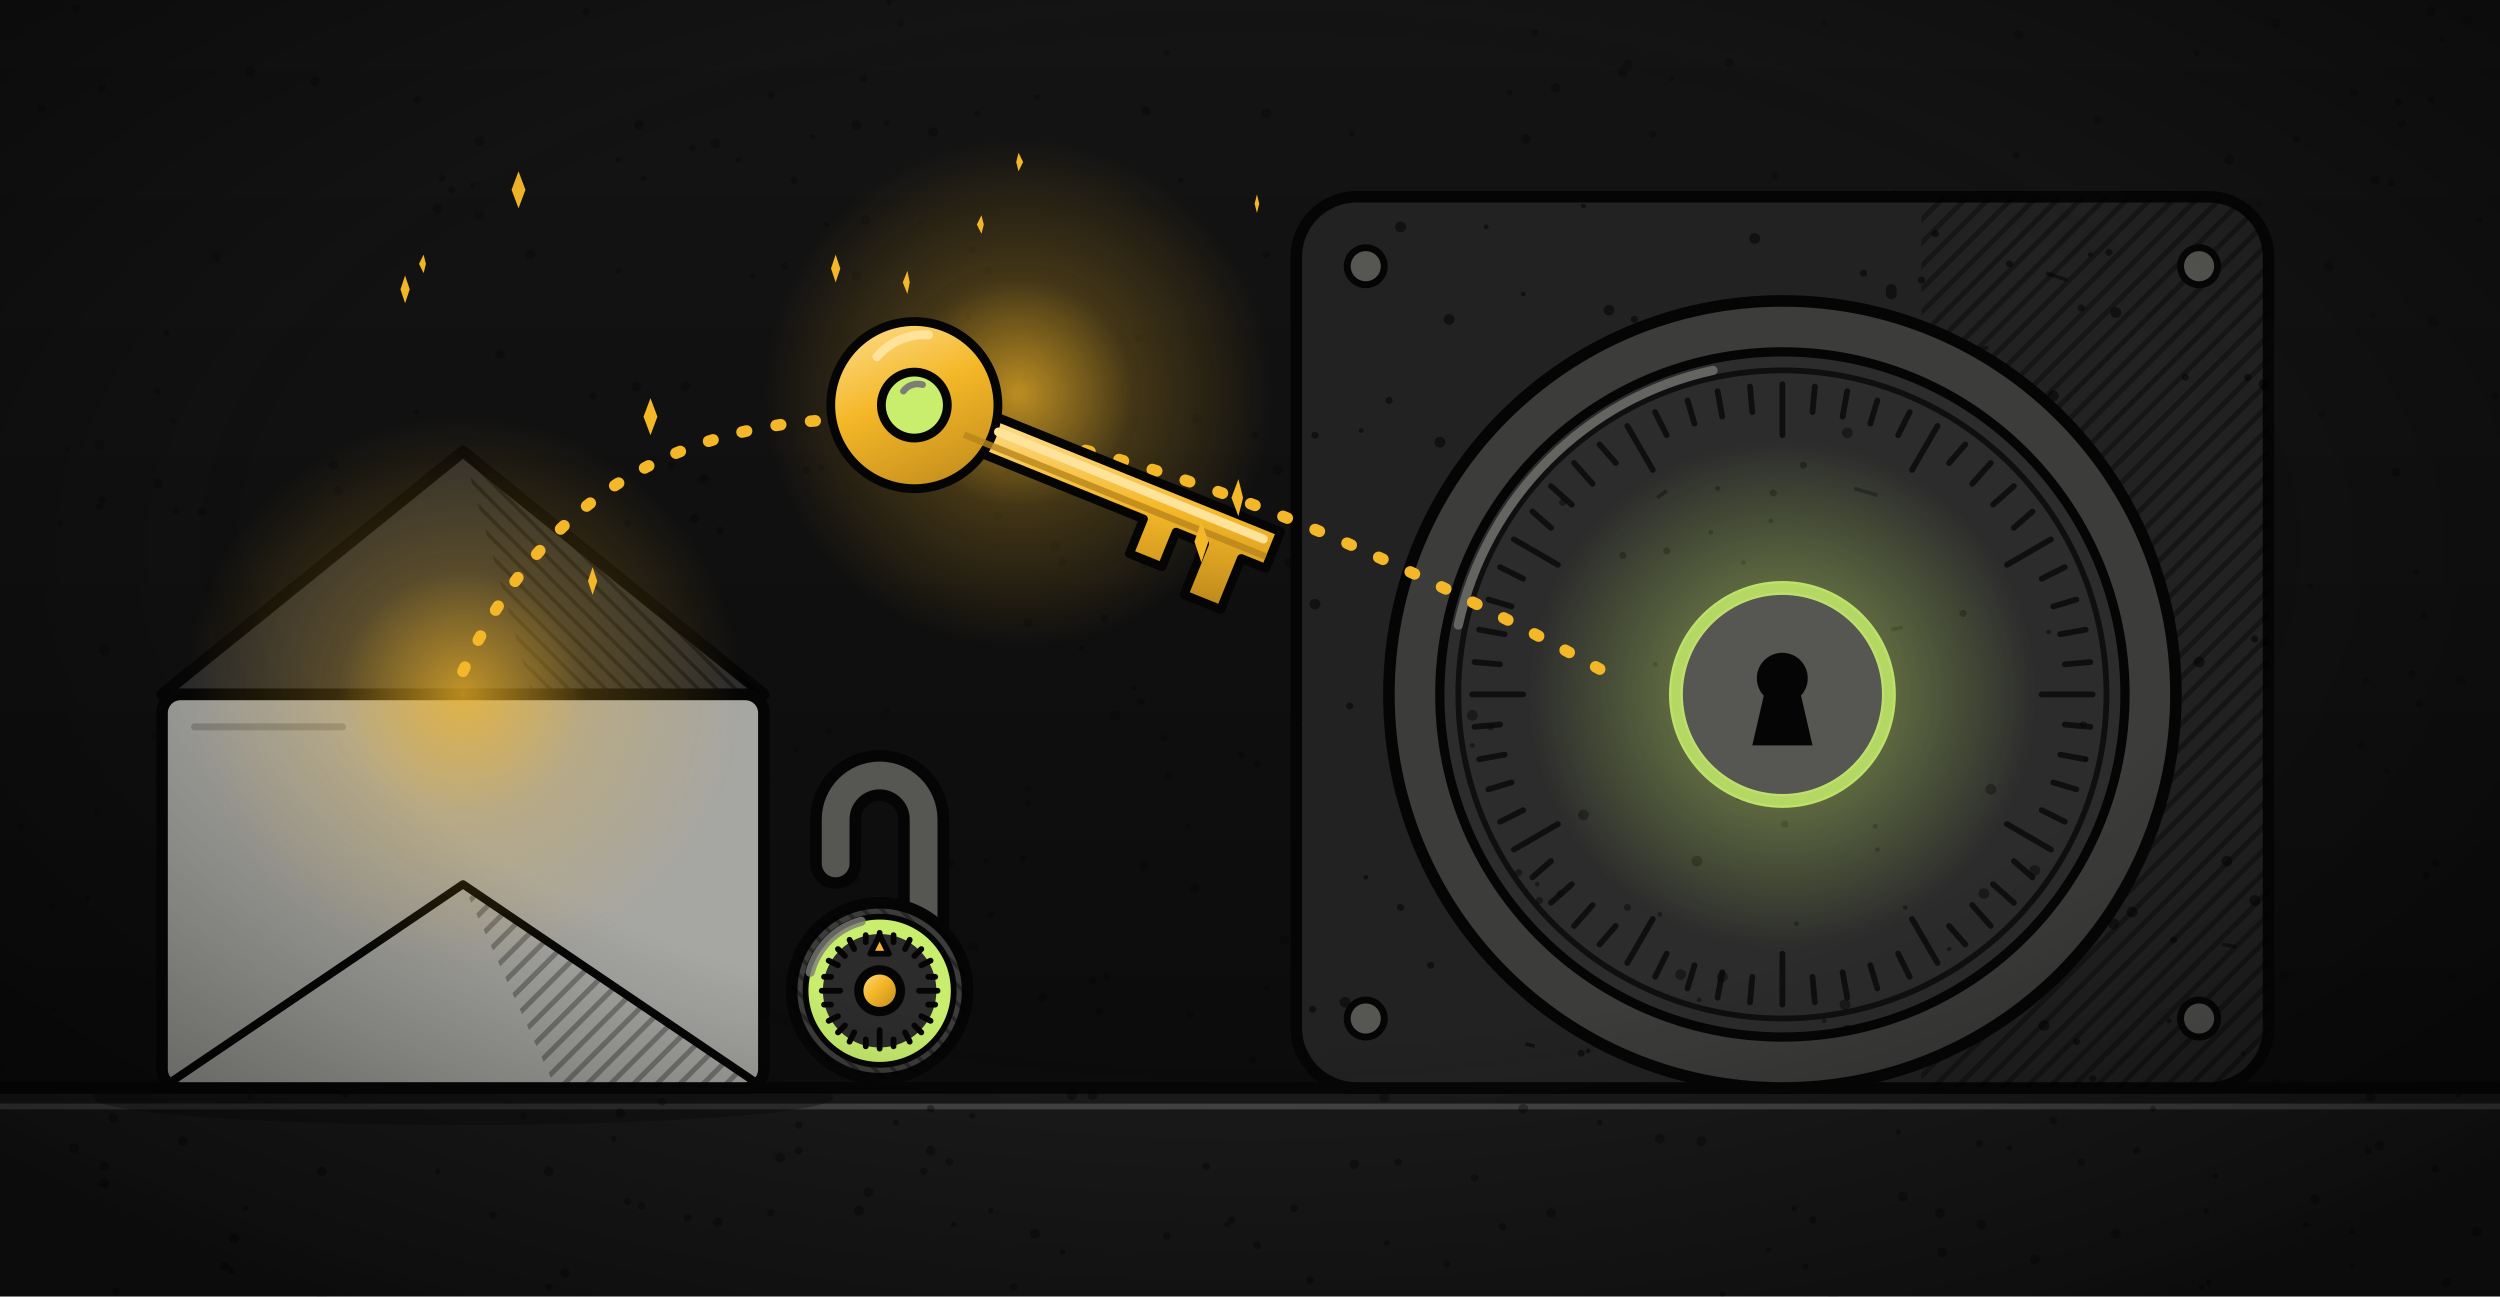
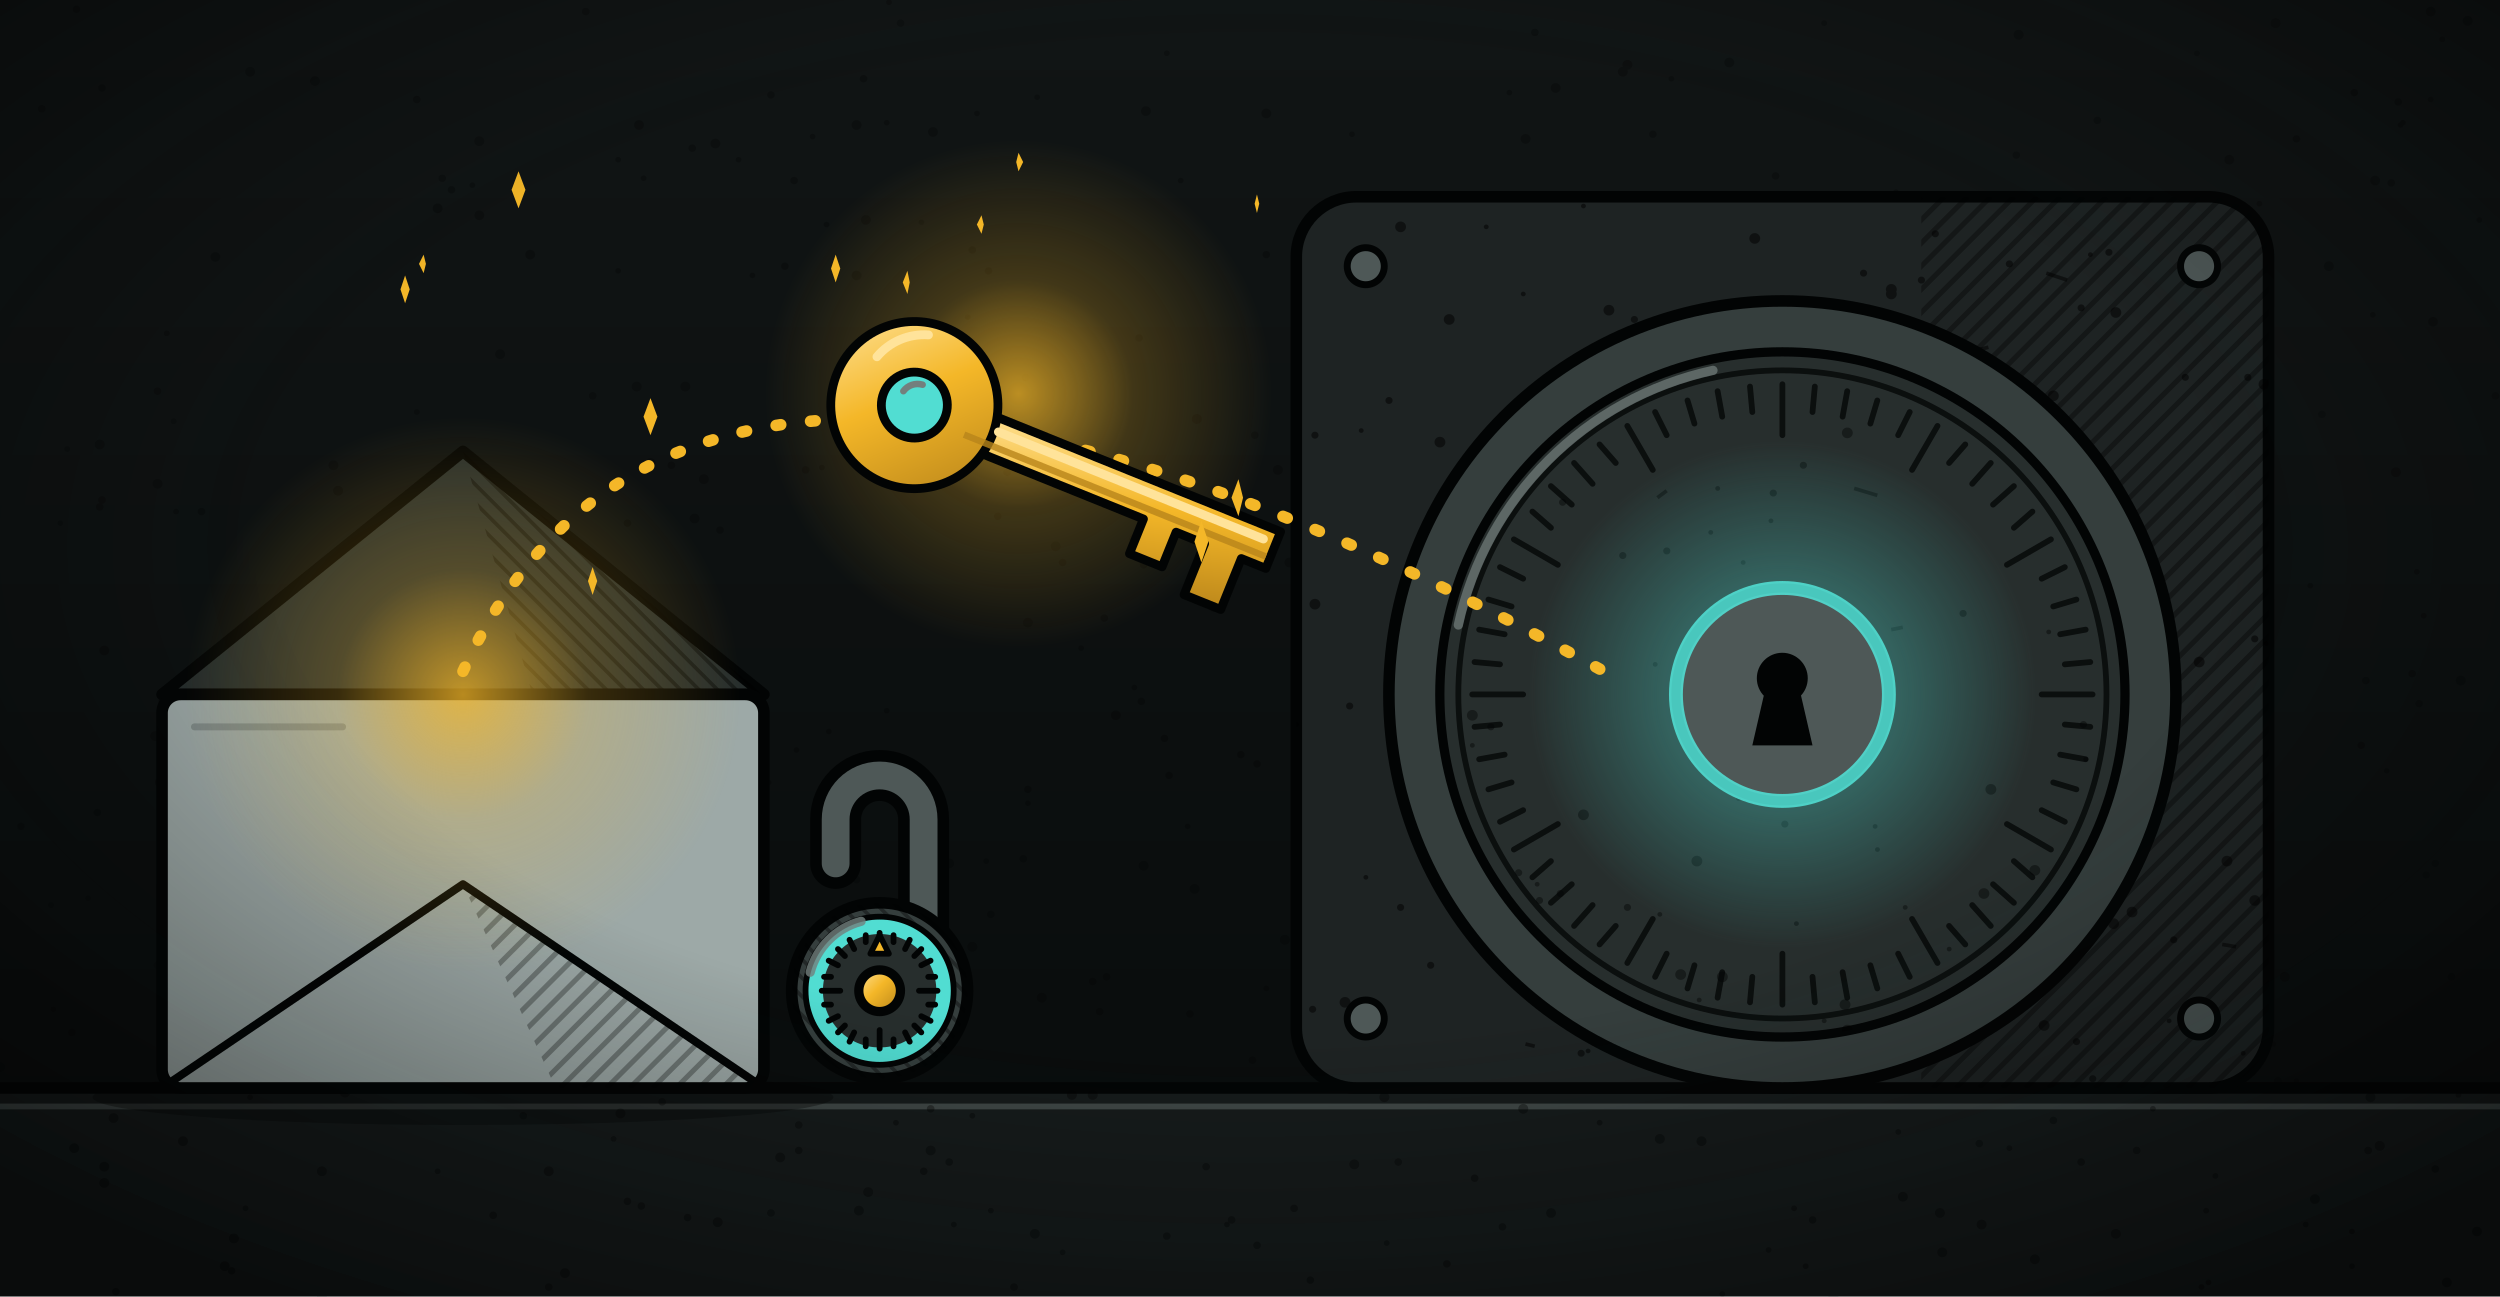
<svg xmlns="http://www.w3.org/2000/svg" viewBox="0 0 1080 560" width="1080" height="560">
  <defs>
    <radialGradient id="vig" cx="50%" cy="42%" r="70%">
-       <stop offset="55%" stop-color="#0A0A0A" stop-opacity="0" />
+       <stop offset="55%" stop-color="#080B0B" stop-opacity="0" />
      <stop offset="100%" stop-color="#000000" stop-opacity="0.55" />
    </radialGradient>
    <radialGradient id="glow">
      <stop offset="0%" stop-color="#F4B728" stop-opacity="0.75" />
      <stop offset="45%" stop-color="#F4B728" stop-opacity="0.22" />
      <stop offset="100%" stop-color="#F4B728" stop-opacity="0" />
    </radialGradient>
    <radialGradient id="glowl">
-       <stop offset="0%" stop-color="#C9EE6E" stop-opacity="0.55" />
-       <stop offset="100%" stop-color="#C9EE6E" stop-opacity="0" />
+       <stop offset="0%" stop-color="#51DDD2" stop-opacity="0.55" />
+       <stop offset="100%" stop-color="#51DDD2" stop-opacity="0" />
    </radialGradient>
    <linearGradient id="sky" x1="0" y1="0" x2="0" y2="1">
-       <stop offset="0" stop-color="#141414" />
-       <stop offset="1" stop-color="#0A0A0A" />
+       <stop offset="0" stop-color="#111515" />
+       <stop offset="1" stop-color="#080B0B" />
    </linearGradient>
    <linearGradient id="goldg" x1="0" y1="0" x2="1" y2="1">
      <stop offset="0" stop-color="#FFE39A" />
      <stop offset=".45" stop-color="#F4B728" />
      <stop offset="1" stop-color="#B8841A" />
    </linearGradient>
    <clipPath id="cv">
      <rect width="1080" height="560" />
    </clipPath>
  </defs>
  <g clip-path="url(#cv)">
    <rect width="1080" height="560" fill="url(#sky)" />
    <clipPath id="t1">
      <rect width="1080" height="560" />
    </clipPath>
    <g clip-path="url(#t1)" opacity="0.24">
      <path d="M1044 247h.1M38 388h.1M828 133h.1M673 345h.1M99 400h.1M543 493h.1M288 367h.1M490 297h.1M177 312h.1M29 194h.1M871 99h.1M940 333h.1M319 69h.1M76 221h.1M966 450h.1M72 144h.1M744 532h.1M455 533h.1M510 78h.1M75 182h.1M722 34h.1M819 83h.1M344 324h.1M200 352h.1M1047 266h.1M78 388h.1M636 307h.1M278 77h.1M426 372h.1M358 316h.1M1025 136h.1M824 378h.1M652 40h.1M1055 17h.1M261 551h.1M448 42h.1M617 207h.1M1071 95h.1M383 307h.1M751 112h.1M342 480h.1M169 516h.1M740 276h.1M900 88h.1M976 88h.1M26 226h.1M776 402h.1M771 272h.1M181 444h.1M296 548h.1M217 293h.1M524 263h.1M22 391h.1M998 253h.1M423 536h.1M398 96h.1M868 287h.1M137 378h.1M788 10h.1M815 495h.1M920 274h.1M801 292h.1M1031 333h.1M798 280h.1M669 487h.1M97 390h.1M520 475h.1M680 241h.1M422 49h.1M383 53h.1M467 280h.1M666 139h.1M851 394h.1M682 187h.1M852 542h.1M183 318h.1M549 524h.1M992 467h.1M820 252h.1M325 119h.1M444 347h.1M582 434h.1M1037 54h.1M1051 481h.1M105 551h.1M23 436h.1M685 251h.1M180 178h.1M355 202h.1M686 291h.1M949 23h.1M547 427h.1M513 357h.1M982 451h.1M204 80h.1M365 518h.1M100 499h.1M218 361h.1M351 59h.1M96 324h.1M839 531h.1M267 117h.1M504 23h.1M869 534h.1M1050 43h.1M79 538h.1M584 58h.1M418 137h.1M874 106h.1M267 69h.1M822 155h.1M357 97h.1M332 338h.1M1038 53h.1M73 402h.1M630 205h.1M565 545h.1M957 389h.1M384 1h.1" stroke="#000000" stroke-width="2.4" stroke-linecap="round" />
      <path d="M70 303h.1M68 169h.1M1017 40h.1M155 265h.1M180 43h.1M1033 79h.1M324 475h.1M44 216h.1M536 326h.1M514 438h.1M475 437h.1M111 471h.1M875 88h.1M1078 171h.1M428 395h.1M541 458h.1M43 219h.1M224 461h.1M1011 513h.1M580 516h.1M906 52h.1M299 64h.1M430 196h.1M251 275h.1M333 41h.1M322 471h.1M31 446h.1M714 58h.1M959 501h.1M1059 422h.1M323 384h.1M210 456h.1M367 187h.1M1052 373h.1M980 473h.1M835 478h.1M578 336h.1M44 38h.1M744 213h.1M895 239h.1M933 200h.1M1048 378h.1M505 335h.1M311 229h.1M253 5h.1M348 203h.1M769 360h.1M1045 304h.1M879 229h.1M815 329h.1M137 439h.1M105 312h.1M258 391h.1M1003 179h.1M992 60h.1M969 97h.1M281 181h.1M623 381h.1M659 340h.1M542 188h.1M875 244h.1M622 305h.1M678 116h.1M882 463h.1M748 466h.1M1042 291h.1M870 382h.1M195 82h.1M191 77h.1M101 303h.1M649 150h.1M929 264h.1M478 422h.1M370 380h.1M734 290h.1M18 491h.1M255 427h.1M427 117h.1M373 34h.1M964 136h.1M984 467h.1M459 243h.1M650 369h.1M1022 294h.1M115 505h.1M205 290h.1M815 459h.1M832 524h.1M18 47h.1M376 187h.1M389 10h.1M622 171h.1M716 556h.1M492 146h.1M547 110h.1M205 462h.1M704 379h.1M342 518h.1M449 524h.1M435 204h.1M320 461h.1M256 171h.1M444 341h.1M241 311h.1M271 226h.1M204 547h.1M1020 322h.1M979 237h.1M339 115h.1M681 225h.1M472 424h.1M767 76h.1M290 544h.1M871 67h.1M68 417h.1M360 482h.1M493 303h.1M33 4h.1M940 334h.1M456 532h.1M42 351h.1M9 357h.1M793 371h.1M442 371h.1M625 516h.1M290 201h.1M1037 487h.1M443 163h.1M543 330h.1M431 223h.1M775 479h.1M212 365h.1M194 291h.1M122 375h.1M747 449h.1M945 85h.1M538 520h.1M140 318h.1M343 78h.1M870 357h.1M224 343h.1M87 221h.1M420 108h.1M494 244h.1M1036 44h.1M83 421h.1M503 319h.1M477 267h.1M798 392h.1M663 14h.1" stroke="#000000" stroke-width="3.2" stroke-linecap="round" />
      <path d="M98 528h.1M1066 9h.1M74 378h.1M625 151h.1M490 233h.1M450 431h.1M883 368h.1M207 61h.1M1050 475h.1M349 441h.1M547 49h.1M1006 115h.1M326 455h.1M165 508h.1M674 518h.1M300 224h.1M296 167h.1M304 207h.1M374 95h.1M494 374h.1M608 533h.1M495 48h.1M557 243h.1M282 272h.1M237 282h.1M983 10h.1M516 384h.1M1026 78h.1M672 38h.1M987 422h.1M139 560h.1M673 111h.1M160 379h.1M229 110h.1M670 409h.1M703 28h.1M630 149h.1M648 484h.1M258 248h.1M188 530h.1M555 406h.1M403 57h.1M571 225h.1M424 164h.1M654 378h.1M93 111h.1M171 371h.1M108 31h.1M1058 521h.1M1050 5h.1M642 159h.1M872 15h.1M892 457h.1M953 359h.1M456 236h.1M630 140h.1M833 437h.1M925 341h.1M444 269h.1M189 90h.1M757 365h.1M900 411h.1M968 551h.1M704 290h.1M689 530h.1M696 538h.1M69 338h.1M952 198h.1M659 60h.1M482 309h.1M45 281h.1M624 348h.1M619 189h.1M370 119h.1M602 193h.1M144 201h.1M136 35h.1M171 346h.1M663 335h.1M852 421h.1M207 93h.1M248 237h.1M410 373h.1M281 200h.1M167 354h.1M936 508h.1M701 31h.1M729 144h.1M67 318h.1M963 69h.1M875 403h.1M565 481h.1M747 27h.1M403 163h.1M509 485h.1M146 212h.1M1063 294h.1M330 529h.1M43 192h.1M7 478h.1M240 363h.1M600 499h.1M68 209h.1M0 461h.1M579 123h.1M275 167h.1M805 119h.1M216 153h.1M972 297h.1M792 560h.1M956 132h.1M62 500h.1M552 203h.1M684 455h.1M353 539h.1M309 62h.1M517 181h.1M760 110h.1M951 428h.1M1035 204h.1M956 270h.1M314 431h.1M370 54h.1M561 286h.1M1051 139h.1M90 436h.1M219 368h.1M420 409h.1M257 426h.1M953 276h.1M121 294h.1M915 92h.1M148 541h.1M276 54h.1" stroke="#000000" stroke-width="4.2" stroke-linecap="round" />
    </g>
-     <rect y="470" width="1080" height="90" fill="#1A1A1A" />
-     <path d="M0 470H1080" stroke="#050505" stroke-width="5" />
-     <path d="M0 478H1080" stroke="#7C7C78" stroke-width="2.5" opacity=".45" />
+     <rect y="470" width="1080" height="90" fill="#161B1B" />
+     <path d="M0 470H1080" stroke="#020404" stroke-width="5" />
+     <path d="M0 478H1080" stroke="#737F7D" stroke-width="2.5" opacity=".45" />
    <clipPath id="t2">
      <rect y="470" width="1080" height="90" />
    </clipPath>
    <g clip-path="url(#t2)" opacity="0.35">
      <path d="M820 489h.1M420 482h.1M265 492h.1M775 522h.1M387 485h.1M1016 547h.1M1062 473h.1M953 523h.1M1016 532h.1M930 479h.1M954 554h.1M459 541h.1M957 508h.1M868 496h.1M780 547h.1M951 556h.1M691 485h.1M412 529h.1M189 506h.1M744 559h.1M428 523h.1M106 522h.1M108 474h.1M530 529h.1M764 540h.1M996 529h.1M599 537h.1" stroke="#000000" stroke-width="2.4" stroke-linecap="round" />
      <path d="M899 502h.1M297 526h.1M504 534h.1M625 546h.1M637 509h.1M604 502h.1M100 549h.1M566 553h.1M1052 505h.1M649 530h.1M1023 497h.1M402 479h.1M410 502h.1M783 527h.1M333 524h.1M399 506h.1M345 486h.1M855 494h.1M559 522h.1M543 538h.1M438 556h.1M532 527h.1M50 558h.1M345 497h.1M213 525h.1M226 482h.1M923 497h.1M277 521h.1M887 484h.1M271 519h.1M237 556h.1M286 476h.1M521 504h.1" stroke="#000000" stroke-width="3.2" stroke-linecap="round" />
      <path d="M49 483h.1M337 500h.1M658 479h.1M1070 532h.1M1000 518h.1M268 481h.1M402 497h.1M101 535h.1M310 528h.1M1024 474h.1M244 550h.1M735 493h.1M463 473h.1M585 503h.1M371 523h.1M32 496h.1M139 506h.1M447 533h.1M879 544h.1M914 533h.1M1028 495h.1M856 529h.1M237 506h.1M670 524h.1M45 511h.1M79 493h.1M472 473h.1M717 492h.1M822 517h.1M149 472h.1M598 474h.1M838 524h.1M97 547h.1M45 504h.1M375 515h.1M1057 554h.1M839 541h.1" stroke="#000000" stroke-width="4.2" stroke-linecap="round" />
    </g>
-     <rect x="560" y="85" width="420" height="385" rx="26" fill="#222222" stroke="#050505" stroke-width="5" />
+     <rect x="560" y="85" width="420" height="385" rx="26" fill="#1E2323" stroke="#020404" stroke-width="5" />
    <clipPath id="t3">
      <rect x="560" y="85" width="420" height="385" rx="26" />
    </clipPath>
    <g clip-path="url(#t3)" opacity=".5">
      <path d="M787 279h.1M969 455h.1M795 329h.1M749 277h.1M937 441h.1M931 297h.1M769 252h.1M740 201h.1M822 391h.1M642 98h.1M888 199h.1M775 384h.1M683 386h.1M829 401h.1M638 221h.1M862 417h.1M887 344h.1M560 313h.1M829 328h.1M588 186h.1M979 278h.1M903 110h.1M755 280h.1M590 379h.1M686 454h.1M830 446h.1M703 347h.1M645 305h.1M800 399h.1M940 320h.1M611 254h.1M780 283h.1M684 89h.1M714 460h.1M794 231h.1M663 280h.1M658 127h.1M690 301h.1" stroke="#000000" stroke-width="2" stroke-linecap="round" />
      <path d="M911 109h.1M629 359h.1M944 163h.1M904 466h.1M734 285h.1M974 276h.1M830 121h.1M744 246h.1M667 417h.1M688 385h.1M568 188h.1M618 417h.1M605 392h.1M828 244h.1M939 406h.1M868 114h.1M899 133h.1M716 166h.1M836 101h.1M600 173h.1M682 393h.1M897 450h.1M832 161h.1M805 118h.1M624 304h.1M839 362h.1M832 415h.1M567 436h.1M706 138h.1M683 455h.1M583 305h.1M663 261h.1M971 163h.1M782 293h.1" stroke="#000000" stroke-width="3" stroke-linecap="round" />
      <path d="M886 296h.1M626 138h.1M842 216h.1M625 250h.1M896 413h.1M950 286h.1M974 389h.1M817 127h.1M604 307h.1M844 387h.1M666 342h.1M682 412h.1M817 125h.1M831 380h.1M605 98h.1M748 199h.1M829 415h.1M758 103h.1M700 300h.1M834 335h.1M568 261h.1M914 135h.1M731 162h.1M859 267h.1M978 166h.1M622 191h.1M883 443h.1M921 394h.1M825 344h.1M695 134h.1M887 171h.1M581 433h.1M676 192h.1M913 399h.1M962 372h.1" stroke="#000000" stroke-width="4.6" stroke-linecap="round" />
      <path d="M855 151l4 -1M659 451l4 1M674 174l9 0M797 464l4 -2M829 266l10 -2M794 260l6 2M886 391l8 1M960 408l6 1M884 118l9 3M673 377l8 2" stroke="#000000" stroke-width="1.6" />
    </g>
    <clipPath id="t4">
      <path d="M830 85H954A26 26 0 0 1 980 111V444A26 26 0 0 1 954 470H830Z" />
    </clipPath>
    <g clip-path="url(#t4)" opacity=".35">
      <path d="M435 470L820 85M445 470L830 85M455 470L840 85M465 470L850 85M475 470L860 85M485 470L870 85M495 470L880 85M505 470L890 85M515 470L900 85M525 470L910 85M535 470L920 85M545 470L930 85M555 470L940 85M565 470L950 85M575 470L960 85M585 470L970 85M595 470L980 85M605 470L990 85M615 470L1000 85M625 470L1010 85M635 470L1020 85M645 470L1030 85M655 470L1040 85M665 470L1050 85M675 470L1060 85M685 470L1070 85M695 470L1080 85M705 470L1090 85M715 470L1100 85M725 470L1110 85M735 470L1120 85M745 470L1130 85M755 470L1140 85M765 470L1150 85M775 470L1160 85M785 470L1170 85M795 470L1180 85M805 470L1190 85M815 470L1200 85M825 470L1210 85M835 470L1220 85M845 470L1230 85M855 470L1240 85M865 470L1250 85M875 470L1260 85M885 470L1270 85M895 470L1280 85M905 470L1290 85M915 470L1300 85M925 470L1310 85M935 470L1320 85M945 470L1330 85M955 470L1340 85M965 470L1350 85M975 470L1360 85M985 470L1370 85M995 470L1380 85M1005 470L1390 85M1015 470L1400 85M1025 470L1410 85M1035 470L1420 85M1045 470L1430 85M1055 470L1440 85M1065 470L1450 85M1075 470L1460 85M1085 470L1470 85M1095 470L1480 85M1105 470L1490 85M1115 470L1500 85M1125 470L1510 85M1135 470L1520 85M1145 470L1530 85M1155 470L1540 85M1165 470L1550 85M1175 470L1560 85M1185 470L1570 85M1195 470L1580 85M1205 470L1590 85M1215 470L1600 85M1225 470L1610 85M1235 470L1620 85M1245 470L1630 85M1255 470L1640 85M1265 470L1650 85M1275 470L1660 85M1285 470L1670 85M1295 470L1680 85M1305 470L1690 85M1315 470L1700 85M1325 470L1710 85M1335 470L1720 85M1345 470L1730 85M1355 470L1740 85M1365 470L1750 85" stroke="#000000" stroke-width="2.2" />
    </g>
-     <circle cx="590" cy="115" r="8" fill="#565653" stroke="#050505" stroke-width="3" />
-     <circle cx="590" cy="440" r="8" fill="#565653" stroke="#050505" stroke-width="3" />
-     <circle cx="950" cy="115" r="8" fill="#565653" stroke="#050505" stroke-width="3" />
-     <circle cx="950" cy="440" r="8" fill="#565653" stroke="#050505" stroke-width="3" />
-     <circle cx="770" cy="300" r="170" fill="#3C3C3B" stroke="#050505" stroke-width="5" />
-     <circle cx="770" cy="300" r="148" fill="#2C2C2C" stroke="#050505" stroke-width="4" />
+     <circle cx="590" cy="115" r="8" fill="#4E5857" stroke="#020404" stroke-width="3" />
+     <circle cx="590" cy="440" r="8" fill="#4E5857" stroke="#020404" stroke-width="3" />
+     <circle cx="950" cy="115" r="8" fill="#4E5857" stroke="#020404" stroke-width="3" />
+     <circle cx="950" cy="440" r="8" fill="#4E5857" stroke="#020404" stroke-width="3" />
+     <circle cx="770" cy="300" r="170" fill="#353E3D" stroke="#020404" stroke-width="5" />
+     <circle cx="770" cy="300" r="148" fill="#272E2D" stroke="#020404" stroke-width="4" />
    <clipPath id="t5">
      <circle cx="770" cy="300" r="148" />
    </clipPath>
    <g clip-path="url(#t5)" opacity=".4">
      <path d="M664 382h.1M752 311h.1M715 287h.1M742 211h.1M823 392h.1M810 357h.1M753 243h.1M765 225h.1M734 432h.1M783 255h.1M913 383h.1M717 395h.1M885 273h.1M788 441h.1M828 158h.1M751 345h.1M776 275h.1M645 180h.1M735 279h.1M842 410h.1M811 367h.1M636 322h.1M739 230h.1M776 399h.1M901 382h.1M901 328h.1" stroke="#000000" stroke-width="2" stroke-linecap="round" />
      <path d="M644 446h.1M756 306h.1M720 238h.1M848 265h.1M876 405h.1M900 313h.1M779 201h.1M766 213h.1M675 217h.1M674 386h.1M644 314h.1M771 356h.1M703 392h.1M785 326h.1M656 377h.1M880 418h.1M665 389h.1M701 240h.1M918 170h.1" stroke="#000000" stroke-width="3" stroke-linecap="round" />
      <path d="M879 376h.1M798 445h.1M726 421h.1M744 422h.1M857 386h.1M733 372h.1M860 341h.1M797 434h.1M636 309h.1M662 181h.1M855 439h.1M684 352h.1M798 187h.1" stroke="#000000" stroke-width="4.6" stroke-linecap="round" />
      <path d="M801 211l10 3M716 215l4 -3M817 272l5 -1M878 164l5 3M890 189l7 2" stroke="#000000" stroke-width="1.6" />
    </g>
-     <g fill="none" stroke="#050505" opacity=".75">
+     <g fill="none" stroke="#020404" opacity=".75">
      <circle cx="770" cy="300" r="140" stroke-width="2.5" />
      <path d="M770 166L770 188M784 167L783 178M798 169L796 180M811 173L808 183M825 178L820 188M837 184L826 203M849 192L842 200M860 200L852 209M870 210L861 218M878 221L870 228M886 233L867 244M892 245L882 250M897 259L887 262M901 272L890 274M903 286L892 287M904 300L882 300M903 314L892 313M901 328L890 326M897 341L887 338M892 355L882 350M886 367L867 356M878 379L870 372M870 390L861 382M860 400L852 391M849 408L842 400M837 416L826 397M825 422L820 412M811 427L808 417M798 431L796 420M784 433L783 422M770 434L770 412M756 433L757 422M742 431L744 420M729 427L732 417M715 422L720 412M703 416L714 397M691 408L698 400M680 400L688 391M670 390L679 382M662 379L670 372M654 367L673 356M648 355L658 350M643 341L653 338M639 328L650 326M637 314L648 313M636 300L658 300M637 286L648 287M639 272L650 274M643 259L653 262M648 245L658 250M654 233L673 244M662 221L670 228M670 210L679 218M680 200L688 209M691 192L698 200M703 184L714 203M715 178L720 188M729 173L732 183M742 169L744 180M756 167L757 178" stroke-width="2.5" stroke-linecap="round" />
    </g>
-     <path d="M630 270A144 144 0 0 1 740 160" fill="none" stroke="#7C7C78" stroke-width="4" stroke-linecap="round" opacity=".7" />
+     <path d="M630 270A144 144 0 0 1 740 160" fill="none" stroke="#737F7D" stroke-width="4" stroke-linecap="round" opacity=".7" />
    <circle cx="770" cy="300" r="110" fill="url(#glowl)" />
-     <circle cx="770" cy="300" r="46" fill="#565653" stroke="#050505" stroke-width="4" />
-     <circle cx="770" cy="300" r="46" fill="none" stroke="#C9EE6E" stroke-width="6" opacity=".9" />
-     <path d="M770 282a11 11 0 1 1 -.1 0zM763 296h14l6 26h-26z" fill="#050505" />
-     <ellipse cx="200.0" cy="474" rx="160" ry="12" fill="#050505" opacity=".35" />
-     <path d="M70 300L200 195L330 300Z" fill="#2C2C2C" stroke="#050505" stroke-width="5" stroke-linejoin="round" />
+     <circle cx="770" cy="300" r="46" fill="#4E5857" stroke="#020404" stroke-width="4" />
+     <circle cx="770" cy="300" r="46" fill="none" stroke="#51DDD2" stroke-width="6" opacity=".9" />
+     <path d="M770 282a11 11 0 1 1 -.1 0zM763 296h14l6 26h-26z" fill="#020404" />
+     <ellipse cx="200.0" cy="474" rx="160" ry="12" fill="#020404" opacity=".35" />
+     <path d="M70 300L200 195L330 300Z" fill="#272E2D" stroke="#020404" stroke-width="5" stroke-linejoin="round" />
    <clipPath id="t6">
      <path d="M200 195L330 300H230Z" />
    </clipPath>
    <g clip-path="url(#t6)" opacity=".4">
      <path d="M87 195L192 300M95 195L200 300M103 195L208 300M111 195L216 300M119 195L224 300M127 195L232 300M135 195L240 300M143 195L248 300M151 195L256 300M159 195L264 300M167 195L272 300M175 195L280 300M183 195L288 300M191 195L296 300M199 195L304 300M207 195L312 300M215 195L320 300M223 195L328 300M231 195L336 300M239 195L344 300M247 195L352 300M255 195L360 300M263 195L368 300M271 195L376 300M279 195L384 300M287 195L392 300M295 195L400 300M303 195L408 300M311 195L416 300M319 195L424 300M327 195L432 300M335 195L440 300M343 195L448 300M351 195L456 300M359 195L464 300M367 195L472 300M375 195L480 300M383 195L488 300M391 195L496 300M399 195L504 300M407 195L512 300M415 195L520 300M423 195L528 300M431 195L536 300M439 195L544 300" stroke="#000000" stroke-width="1.6" />
    </g>
-     <rect x="70" y="300" width="260" height="170" rx="8" fill="#A6A6A2" stroke="#050505" stroke-width="5" />
-     <path d="M70 470L200 382L330 470" fill="none" stroke="#050505" stroke-width="3.5" stroke-linejoin="round" />
+     <rect x="70" y="300" width="260" height="170" rx="8" fill="#9DA9A7" stroke="#020404" stroke-width="5" />
+     <path d="M70 470L200 382L330 470" fill="none" stroke="#020404" stroke-width="3.5" stroke-linejoin="round" />
    <clipPath id="t7">
      <path d="M200 382L330 470H240Z" />
    </clipPath>
    <g clip-path="url(#t7)" opacity=".3">
      <path d="M102 470L190 382M112 470L200 382M122 470L210 382M132 470L220 382M142 470L230 382M152 470L240 382M162 470L250 382M172 470L260 382M182 470L270 382M192 470L280 382M202 470L290 382M212 470L300 382M222 470L310 382M232 470L320 382M242 470L330 382M252 470L340 382M262 470L350 382M272 470L360 382M282 470L370 382M292 470L380 382M302 470L390 382M312 470L400 382M322 470L410 382M332 470L420 382M342 470L430 382M352 470L440 382M362 470L450 382M372 470L460 382M382 470L470 382M392 470L480 382M402 470L490 382M412 470L500 382M422 470L510 382" stroke="#000000" stroke-width="2.2" />
    </g>
-     <path d="M84 314H148" stroke="#7C7C78" stroke-width="3" opacity=".7" stroke-linecap="round" />
+     <path d="M84 314H148" stroke="#737F7D" stroke-width="3" opacity=".7" stroke-linecap="round" />
    <circle cx="200.0" cy="300" r="120" fill="url(#glow)" />
-     <path d="M361 373V354A19 19 0 0 1 399 354V407" fill="none" stroke="#050505" stroke-width="22" stroke-linecap="round" />
-     <path d="M361 373V354A19 19 0 0 1 399 354V407" fill="none" stroke="#565653" stroke-width="12" stroke-linecap="round" />
-     <circle cx="380" cy="428" r="38" fill="#3C3C3B" stroke="#050505" stroke-width="5" />
+     <path d="M361 373V354A19 19 0 0 1 399 354V407" fill="none" stroke="#020404" stroke-width="22" stroke-linecap="round" />
+     <path d="M361 373V354A19 19 0 0 1 399 354V407" fill="none" stroke="#4E5857" stroke-width="12" stroke-linecap="round" />
+     <circle cx="380" cy="428" r="38" fill="#353E3D" stroke="#020404" stroke-width="5" />
    <clipPath id="t8">
      <circle cx="380" cy="428" r="38" />
    </clipPath>
    <g clip-path="url(#t8)" opacity=".35">
      <path d="M258 390L334 466M266 390L342 466M274 390L350 466M282 390L358 466M290 390L366 466M298 390L374 466M306 390L382 466M314 390L390 466M322 390L398 466M330 390L406 466M338 390L414 466M346 390L422 466M354 390L430 466M362 390L438 466M370 390L446 466M378 390L454 466M386 390L462 466M394 390L470 466M402 390L478 466M410 390L486 466M418 390L494 466M426 390L502 466M434 390L510 466M442 390L518 466M450 390L526 466M458 390L534 466M466 390L542 466M474 390L550 466M482 390L558 466M490 390L566 466M498 390L574 466" stroke="#000000" stroke-width="1.6" />
    </g>
-     <circle cx="380" cy="428" r="28" fill="#2C2C2C" stroke="#C9EE6E" stroke-width="7" />
-     <circle cx="380" cy="428" r="32" fill="none" stroke="#050505" stroke-width="2.5" />
-     <path d="M380 403L380 411M386 404L386 407M393 406L391 410M398 410L395 413M402 415L398 417M404 422L401 422M405 428L397 428M404 434L401 434M402 441L398 439M398 446L395 443M393 450L391 446M386 452L386 449M380 453L380 445M374 452L374 449M367 450L369 446M362 446L365 443M358 441L362 439M356 434L359 434M355 428L363 428M356 422L359 422M358 415L362 417M362 410L365 413M367 406L369 410M374 404L374 407" stroke="#050505" stroke-width="2.5" stroke-linecap="round" />
-     <circle cx="380" cy="428" r="9" fill="url(#goldg)" stroke="#050505" stroke-width="4" />
-     <path d="M380 404l4 -8h-8z" transform="rotate(180 380 404)" fill="#F4B728" stroke="#050505" stroke-width="2.5" stroke-linejoin="round" />
-     <path d="M350 420A31 31 0 0 1 372 398" fill="none" stroke="#7C7C78" stroke-width="4" stroke-linecap="round" opacity=".8" />
+     <circle cx="380" cy="428" r="28" fill="#272E2D" stroke="#51DDD2" stroke-width="7" />
+     <circle cx="380" cy="428" r="32" fill="none" stroke="#020404" stroke-width="2.5" />
+     <path d="M380 403L380 411M386 404L386 407M393 406L391 410M398 410L395 413M402 415L398 417M404 422L401 422M405 428L397 428M404 434L401 434M402 441L398 439M398 446L395 443M393 450L391 446M386 452L386 449M380 453L380 445M374 452L374 449M367 450L369 446M362 446L365 443M358 441L362 439M356 434L359 434M355 428L363 428M356 422L359 422M358 415L362 417M362 410L365 413M367 406L369 410M374 404L374 407" stroke="#020404" stroke-width="2.5" stroke-linecap="round" />
+     <circle cx="380" cy="428" r="9" fill="url(#goldg)" stroke="#020404" stroke-width="4" />
+     <path d="M380 404l4 -8h-8z" transform="rotate(180 380 404)" fill="#F4B728" stroke="#020404" stroke-width="2.5" stroke-linejoin="round" />
+     <path d="M350 420A31 31 0 0 1 372 398" fill="none" stroke="#737F7D" stroke-width="4" stroke-linecap="round" opacity=".8" />
    <path d="M200.0 290Q300 70 700 294" fill="none" stroke="#F4B728" stroke-width="5" stroke-dasharray="2 13" stroke-linecap="round" />
    <circle cx="440" cy="170" r="110" fill="url(#glow)" />
    <g transform="translate(395 175) rotate(22) scale(0.95)" stroke-linejoin="round">
-       <path d="M24 -9H176V9H164V34H146V9H132V26H116V9H24Z" fill="url(#goldg)" stroke="#050505" stroke-width="4" />
-       <circle r="38" fill="url(#goldg)" stroke="#050505" stroke-width="4" />
+       <path d="M24 -9H176V9H164V34H146V9H132V26H116V9H24Z" fill="url(#goldg)" stroke="#020404" stroke-width="4" />
+       <circle r="38" fill="url(#goldg)" stroke="#020404" stroke-width="4" />
      <path d="M-24 -14a28 28 0 0 1 18 -18M40 -3H170" fill="none" stroke="#FFE39A" stroke-width="4" stroke-linecap="round" />
      <path d="M26 4H174" stroke="#B8841A" stroke-width="3" opacity=".8" />
-       <circle r="15" fill="#C9EE6E" stroke="#050505" stroke-width="4" />
-       <path d="M-7 -4a8 8 0 0 1 7 -6" fill="none" stroke="#7C7C78" stroke-width="3" stroke-linecap="round" />
+       <circle r="15" fill="#51DDD2" stroke="#020404" stroke-width="4" />
+       <path d="M-7 -4a8 8 0 0 1 7 -6" fill="none" stroke="#737F7D" stroke-width="3" stroke-linecap="round" />
    </g>
    <path d="M543 84L544 88L543 92L542 88ZM183 110L184 114L183 118L181 114ZM281 172L284 180L281 188L278 180ZM440 66L442 70L440 74L439 70ZM392 117L393 122L392 127L390 122ZM224 74L227 82L224 90L221 82ZM535 207L537 215L535 223L532 215ZM175 119L177 125L175 131L173 125ZM256 245L258 251L256 257L254 251ZM519 225L522 234L519 243L516 234ZM361 110L363 116L361 122L359 116ZM424 93L425 97L424 101L422 97Z" fill="#F4B728" />
    <rect width="1080" height="560" fill="url(#vig)" />
  </g>
</svg>
